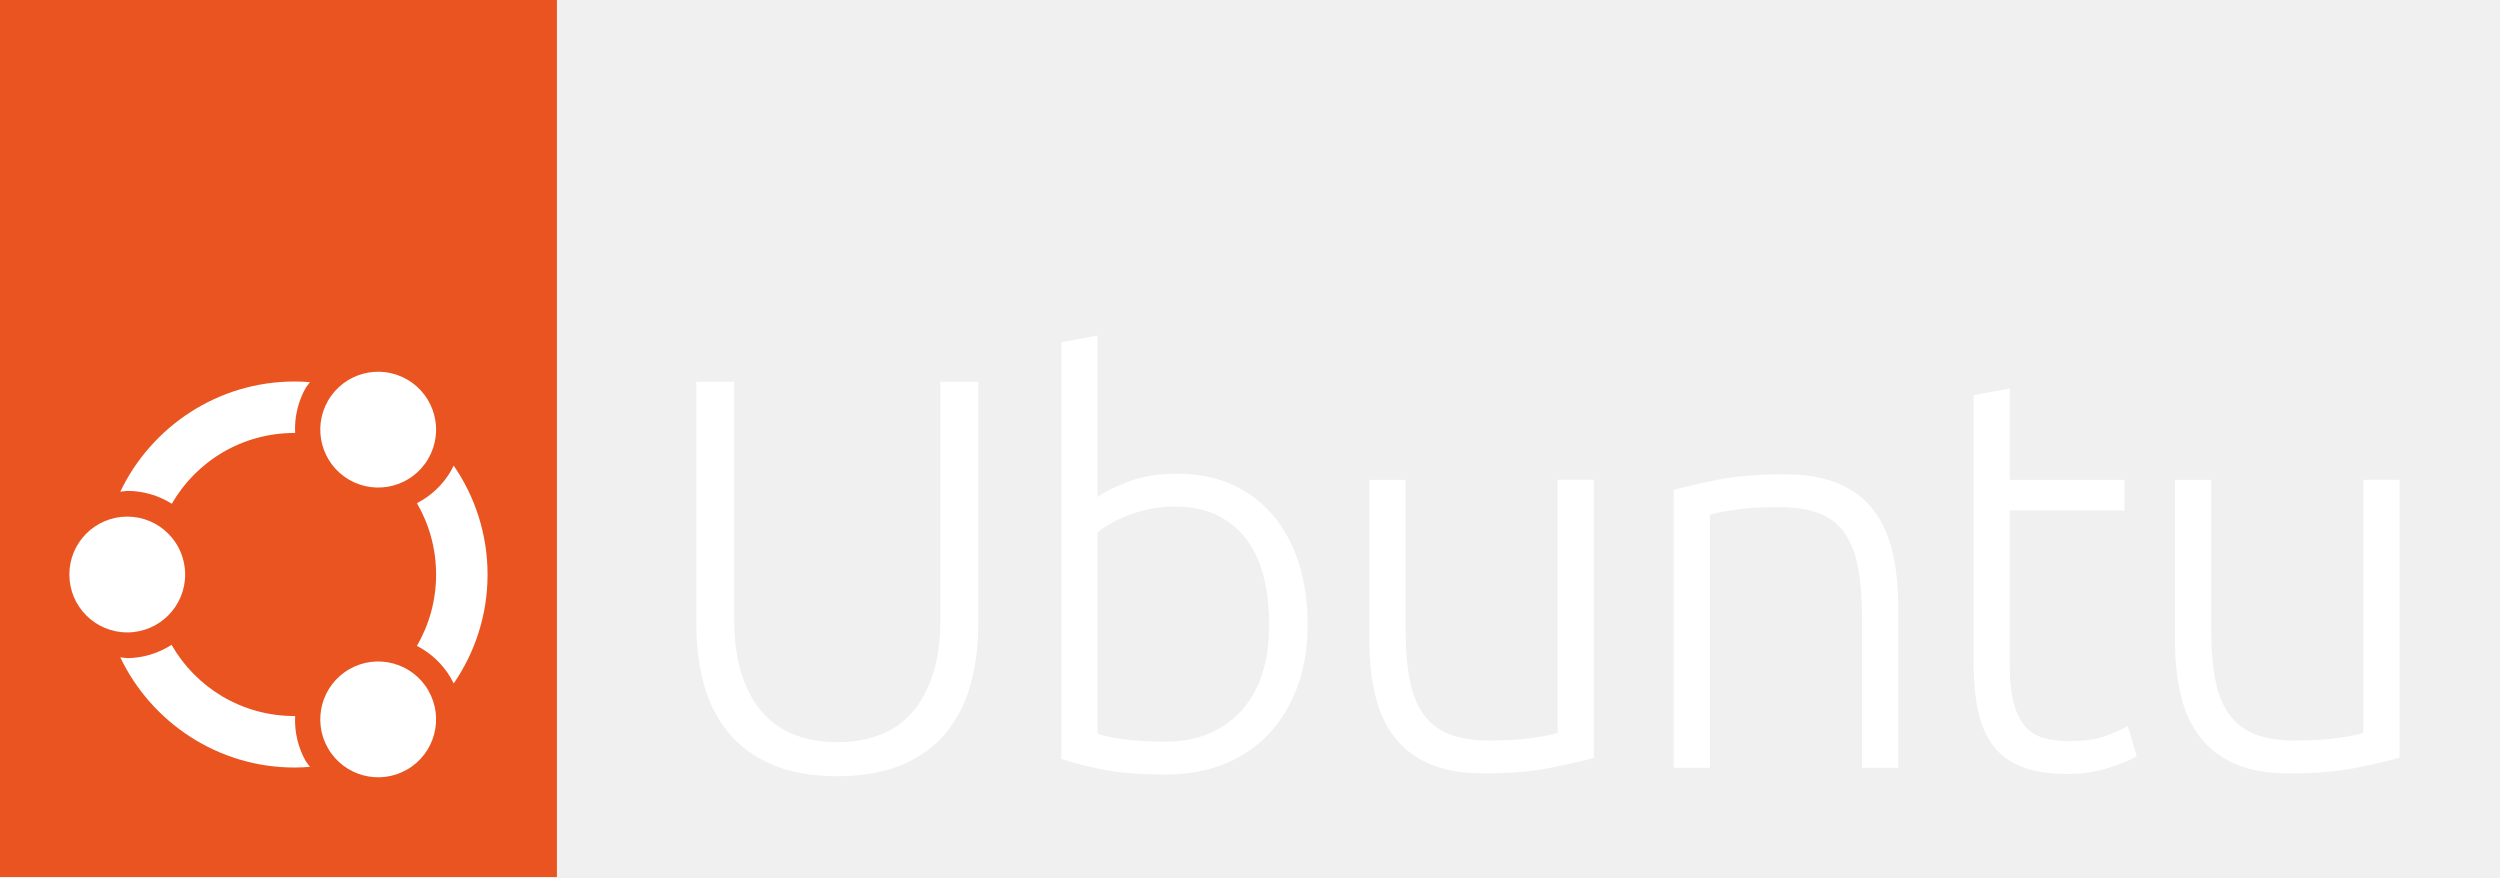
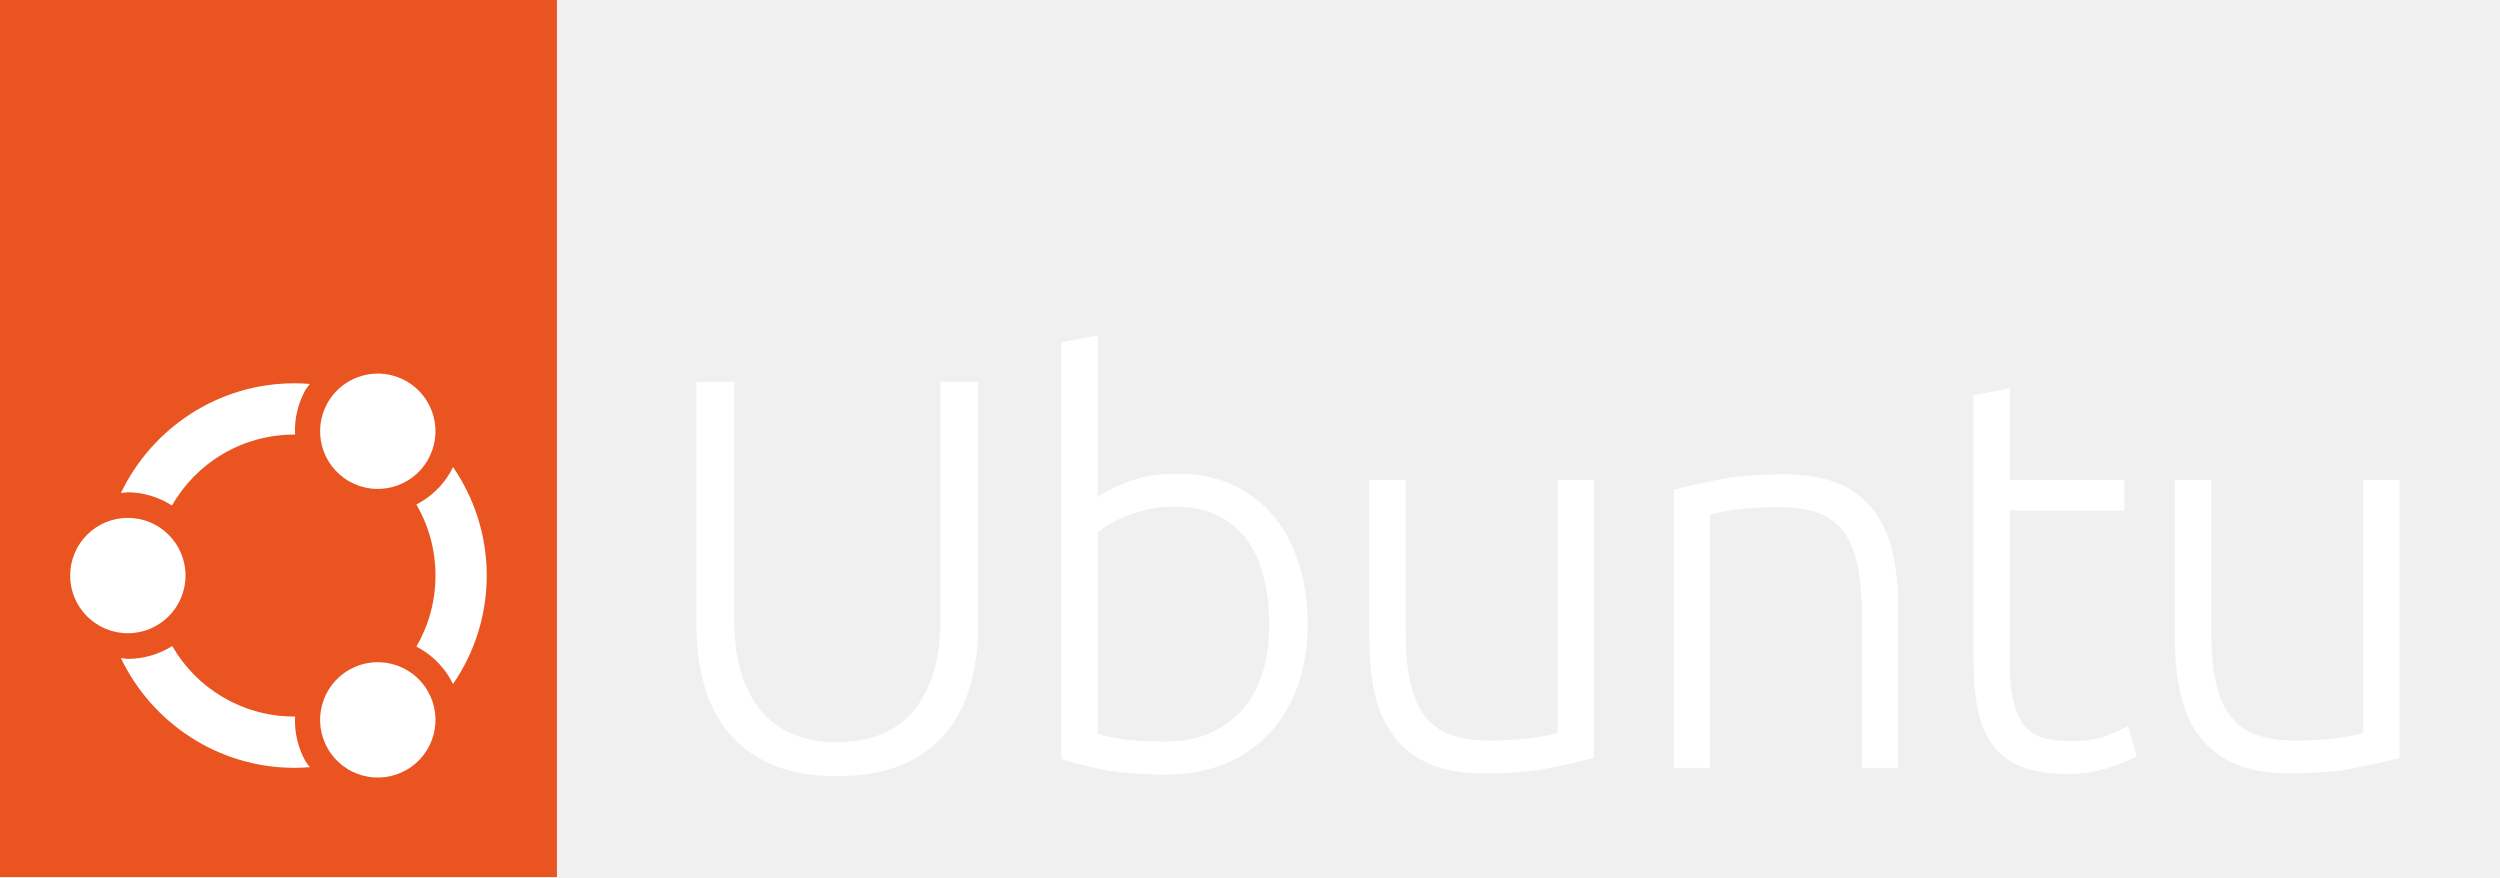
- <svg xmlns="http://www.w3.org/2000/svg" id="Layer_1" data-name="Layer 1" viewBox="0 0 248 87" version="1.1" xml:space="preserve" width="248" height="87">
+ <svg xmlns="http://www.w3.org/2000/svg" xmlns:xlink="http://www.w3.org/1999/xlink" id="Layer_1" data-name="Layer 1" viewBox="0 0 248 87" version="1.1" xml:space="preserve" width="248" height="87">
  <defs id="defs1">
    <style id="style1">
      .cls-1 {
        fill: none;
      }

      .cls-2 {
        fill: #e95420;
      }

      .cls-3 {
        fill: #fff;
      }
    </style>
  </defs>
-   <path class="cls-3" d="m 83.055,76.997 c -2.543,0 -4.707,-0.387 -6.492,-1.159 -1.788,-0.774 -3.232,-1.842 -4.337,-3.206 C 71.12,71.27 70.318,69.676 69.822,67.851 69.324,66.029 69.076,64.067 69.076,61.966 V 37.873 h 3.758 V 61.47 c 0,2.099 0.248,3.915 0.746,5.444 0.498,1.529 1.188,2.791 2.073,3.784 0.885,0.994 1.953,1.731 3.206,2.21 1.253,0.478 2.654,0.718 4.2,0.718 1.546,0 2.947,-0.239 4.2,-0.718 1.253,-0.478 2.321,-1.216 3.206,-2.21 C 91.35,69.704 92.039,68.443 92.538,66.914 93.036,65.385 93.284,63.571 93.284,61.47 V 37.873 h 3.758 V 61.966 c 0,2.101 -0.248,4.061 -0.746,5.886 -0.498,1.823 -1.298,3.417 -2.403,4.781 -1.105,1.364 -2.551,2.432 -4.337,3.206 -1.788,0.774 -3.952,1.159 -6.492,1.159 z" id="path1" />
-   <path class="cls-3" d="m 108.883,49.314 c 0.626,-0.478 1.629,-0.985 3.012,-1.52 1.381,-0.533 3.012,-0.8 4.889,-0.8 2.062,0 3.895,0.368 5.498,1.105 1.603,0.737 2.956,1.768 4.061,3.095 1.105,1.327 1.942,2.901 2.514,4.724 0.57,1.823 0.857,3.821 0.857,5.996 0,2.321 -0.341,4.402 -1.022,6.244 -0.683,1.842 -1.64,3.408 -2.873,4.696 -1.235,1.29 -2.708,2.275 -4.422,2.956 -1.714,0.681 -3.619,1.022 -5.72,1.022 -2.543,0 -4.641,-0.165 -6.299,-0.498 -1.657,-0.331 -3.021,-0.681 -4.089,-1.051 v -41.334 L 108.88,33.286 v 16.025 z m 0,23.486 c 0.552,0.185 1.372,0.359 2.46,0.524 1.085,0.165 2.514,0.248 4.283,0.248 3.095,0 5.581,-1.003 7.46,-3.012 1.879,-2.008 2.819,-4.892 2.819,-8.648 0,-1.583 -0.165,-3.084 -0.498,-4.504 -0.331,-1.418 -0.866,-2.654 -1.603,-3.702 -0.737,-1.051 -1.705,-1.888 -2.901,-2.514 -1.198,-0.626 -2.68,-0.94 -4.448,-0.94 -0.848,0 -1.657,0.083 -2.432,0.248 -0.774,0.165 -1.492,0.378 -2.155,0.635 -0.663,0.259 -1.244,0.535 -1.74,0.829 -0.498,0.296 -0.911,0.572 -1.244,0.829 v 20.003 z" id="path2" />
-   <path class="cls-3" d="m 158.114,75.175 c -1.068,0.296 -2.506,0.626 -4.311,0.994 -1.805,0.368 -4.015,0.552 -6.632,0.552 -2.138,0 -3.924,-0.313 -5.359,-0.94 -1.438,-0.626 -2.597,-1.509 -3.482,-2.654 -0.883,-1.142 -1.52,-2.523 -1.905,-4.143 -0.387,-1.62 -0.581,-3.408 -0.581,-5.359 v -16.025 h 3.591 v 14.864 c 0,2.027 0.148,3.739 0.442,5.14 0.294,1.401 0.774,2.534 1.438,3.397 0.663,0.866 1.52,1.492 2.569,1.879 1.051,0.387 2.329,0.581 3.841,0.581 1.694,0 3.167,-0.091 4.422,-0.276 1.253,-0.185 2.045,-0.35 2.375,-0.498 V 47.598 h 3.591 v 27.575 z" id="path3" />
-   <path class="cls-3" d="m 166.035,48.596 c 1.068,-0.294 2.506,-0.626 4.311,-0.994 1.805,-0.368 4.015,-0.552 6.632,-0.552 2.173,0 3.987,0.313 5.444,0.94 1.455,0.626 2.614,1.52 3.482,2.68 0.866,1.161 1.483,2.551 1.851,4.172 0.368,1.623 0.552,3.408 0.552,5.359 V 76.168 h -3.591 V 61.359 c 0,-2.025 -0.139,-3.739 -0.415,-5.14 -0.276,-1.401 -0.737,-2.543 -1.381,-3.426 -0.644,-0.885 -1.492,-1.52 -2.543,-1.907 -1.051,-0.387 -2.366,-0.581 -3.952,-0.581 -1.694,0 -3.16,0.091 -4.394,0.276 -1.235,0.185 -2.036,0.35 -2.403,0.498 v 25.086 h -3.591 v -27.575 z" id="path4" />
-   <path class="cls-3" d="m 199.363,47.6 h 11.384 v 3.038 h -11.384 v 15.197 c 0,1.623 0.137,2.938 0.415,3.952 0.276,1.014 0.672,1.797 1.188,2.349 0.515,0.552 1.142,0.922 1.879,1.105 0.737,0.185 1.546,0.276 2.432,0.276 1.509,0 2.725,-0.174 3.647,-0.524 0.92,-0.35 1.638,-0.672 2.155,-0.968 l 0.885,2.984 c -0.515,0.331 -1.418,0.709 -2.708,1.133 -1.29,0.424 -2.69,0.635 -4.2,0.635 -1.768,0 -3.252,-0.231 -4.448,-0.692 -1.198,-0.461 -2.155,-1.161 -2.873,-2.099 -0.718,-0.94 -1.225,-2.108 -1.52,-3.508 -0.296,-1.399 -0.442,-3.058 -0.442,-4.974 V 39.202 l 3.591,-0.663 v 9.063 z" id="path5" />
-   <path class="cls-3" d="m 238.032,75.175 c -1.068,0.296 -2.506,0.626 -4.311,0.994 -1.805,0.368 -4.015,0.552 -6.632,0.552 -2.138,0 -3.924,-0.313 -5.359,-0.94 -1.438,-0.626 -2.597,-1.509 -3.482,-2.654 -0.883,-1.142 -1.52,-2.523 -1.905,-4.143 -0.387,-1.62 -0.581,-3.408 -0.581,-5.359 v -16.025 h 3.591 v 14.864 c 0,2.027 0.148,3.739 0.442,5.14 0.294,1.401 0.774,2.534 1.438,3.397 0.663,0.866 1.52,1.492 2.569,1.879 1.051,0.387 2.329,0.581 3.841,0.581 1.694,0 3.167,-0.091 4.422,-0.276 1.253,-0.185 2.045,-0.35 2.375,-0.498 V 47.598 h 3.591 v 27.575 z" id="path6" />
-   <rect width="55.245" height="87" id="rect-e95420ff" x="0" y="0" class="cls-2" />
-   <path id="circle13" class="cls-3" d="m 29.218,37.845 c -7.605,0 -14.199,4.476 -17.285,10.928 a 8.297,8.297 0 0 1 0.691,-0.078 8.297,8.297 0 0 1 4.42,1.279 c 2.419,-4.205 6.951,-7.024 12.174,-7.024 0.02,0 0.039,0.001 0.059,0.001 a 8.297,8.297 0 0 1 1.053,-4.48 8.297,8.297 0 0 1 0.414,-0.561 c -0.504,-0.04 -1.012,-0.066 -1.526,-0.066 z m 15.789,8.342 a 8.297,8.297 0 0 1 -0.306,0.583 8.297,8.297 0 0 1 -3.342,3.146 c 1.207,2.075 1.901,4.491 1.901,7.077 0,2.586 -0.694,5.001 -1.901,7.077 a 8.297,8.297 0 0 1 3.342,3.146 8.297,8.297 0 0 1 0.306,0.583 c 2.116,-3.079 3.359,-6.801 3.359,-10.805 0,-4.004 -1.243,-7.726 -3.359,-10.805 z m -27.987,17.78 a 8.297,8.297 0 0 1 -4.396,1.322 8.297,8.297 0 0 1 -0.691,-0.078 c 3.086,6.452 9.68,10.928 17.285,10.928 0.514,0 1.022,-0.026 1.526,-0.067 a 8.297,8.297 0 0 1 -0.414,-0.561 8.297,8.297 0 0 1 -1.053,-4.48 c -0.02,8e-5 -0.039,0.001 -0.059,0.001 -5.241,0 -9.785,-2.837 -12.198,-7.066 z" />
-   <circle class="cls-3" id="circle15" cx="12.624" cy="56.992" r="5.744" />
-   <circle class="cls-3" id="circle17" cx="18.153" cy="-53.8" r="5.744" transform="rotate(120)" />
-   <circle class="cls-3" id="circle19" cx="-80.56" cy="-3.192" r="5.744" transform="rotate(-120)" />
+   <g id="g6" transform="matrix(0.2175,0,0,0.2175,9.5214844e-6,0)">
+     <path class="cls-3" d="m 381.86,354.01 c -11.69,0 -21.64,-1.78 -29.85,-5.33 -8.22,-3.56 -14.86,-8.47 -19.94,-14.74 -5.08,-6.26 -8.77,-13.59 -11.05,-21.98 -2.29,-8.38 -3.43,-17.4 -3.43,-27.06 V 174.13 h 17.28 v 108.49 c 0,9.65 1.14,18 3.43,25.03 2.29,7.03 5.46,12.83 9.53,17.4 4.07,4.57 8.98,7.96 14.74,10.16 5.76,2.2 12.2,3.3 19.31,3.3 7.11,0 13.55,-1.1 19.31,-3.3 5.76,-2.2 10.67,-5.59 14.74,-10.16 4.07,-4.57 7.24,-10.37 9.53,-17.4 2.29,-7.03 3.43,-15.37 3.43,-25.03 V 174.13 h 17.28 V 284.9 c 0,9.66 -1.14,18.67 -3.43,27.06 -2.29,8.38 -5.97,15.71 -11.05,21.98 -5.08,6.27 -11.73,11.18 -19.94,14.74 -8.22,3.56 -18.17,5.33 -29.85,5.33 z" id="path1" />
+     <path class="cls-3" d="m 500.61,226.73 c 2.88,-2.2 7.49,-4.53 13.85,-6.99 6.35,-2.45 13.85,-3.68 22.48,-3.68 9.48,0 17.91,1.69 25.28,5.08 7.37,3.39 13.59,8.13 18.67,14.23 5.08,6.1 8.93,13.34 11.56,21.72 2.62,8.38 3.94,17.57 3.94,27.57 0,10.67 -1.57,20.24 -4.7,28.71 -3.14,8.47 -7.54,15.67 -13.21,21.59 -5.68,5.93 -12.45,10.46 -20.33,13.59 -7.88,3.13 -16.64,4.7 -26.3,4.7 -11.69,0 -21.34,-0.76 -28.96,-2.29 -7.62,-1.52 -13.89,-3.13 -18.8,-4.83 V 156.09 l 16.51,-3.05 v 73.68 z m 0,107.98 c 2.54,0.85 6.31,1.65 11.31,2.41 4.99,0.76 11.56,1.14 19.69,1.14 14.23,0 25.66,-4.61 34.3,-13.85 8.64,-9.23 12.96,-22.49 12.96,-39.76 0,-7.28 -0.76,-14.18 -2.29,-20.71 -1.52,-6.52 -3.98,-12.2 -7.37,-17.02 -3.39,-4.83 -7.84,-8.68 -13.34,-11.56 -5.51,-2.88 -12.32,-4.32 -20.45,-4.32 -3.9,0 -7.62,0.38 -11.18,1.14 -3.56,0.76 -6.86,1.74 -9.91,2.92 -3.05,1.19 -5.72,2.46 -8,3.81 -2.29,1.36 -4.19,2.63 -5.72,3.81 v 91.97 z" id="path2" />
+     <path class="cls-3" d="m 726.96,345.63 c -4.91,1.36 -11.52,2.88 -19.82,4.57 -8.3,1.69 -18.46,2.54 -30.49,2.54 -9.83,0 -18.04,-1.44 -24.64,-4.32 -6.61,-2.88 -11.94,-6.94 -16.01,-12.2 -4.06,-5.25 -6.99,-11.6 -8.76,-19.05 -1.78,-7.45 -2.67,-15.67 -2.67,-24.64 v -73.68 h 16.51 v 68.34 c 0,9.32 0.68,17.19 2.03,23.63 1.35,6.44 3.56,11.65 6.61,15.62 3.05,3.98 6.99,6.86 11.81,8.64 4.83,1.78 10.71,2.67 17.66,2.67 7.79,0 14.56,-0.42 20.33,-1.27 5.76,-0.85 9.4,-1.61 10.92,-2.29 V 218.84 h 16.51 v 126.78 z" id="path3" />
+     <path class="cls-3" d="m 763.38,223.43 c 4.91,-1.35 11.52,-2.88 19.82,-4.57 8.3,-1.69 18.46,-2.54 30.49,-2.54 9.99,0 18.33,1.44 25.03,4.32 6.69,2.88 12.02,6.99 16.01,12.32 3.98,5.34 6.82,11.73 8.51,19.18 1.69,7.46 2.54,15.67 2.54,24.64 v 73.42 h -16.51 v -68.09 c 0,-9.31 -0.64,-17.19 -1.91,-23.63 -1.27,-6.44 -3.39,-11.69 -6.35,-15.75 -2.96,-4.07 -6.86,-6.99 -11.69,-8.77 -4.83,-1.78 -10.88,-2.67 -18.17,-2.67 -7.79,0 -14.53,0.42 -20.2,1.27 -5.68,0.85 -9.36,1.61 -11.05,2.29 V 350.19 H 763.39 V 223.41 Z" id="path4" />
+     <path class="cls-3" d="m 916.61,218.85 h 52.34 v 13.97 h -52.34 v 69.87 c 0,7.46 0.63,13.51 1.91,18.17 1.27,4.66 3.09,8.26 5.46,10.8 2.37,2.54 5.25,4.24 8.64,5.08 3.39,0.85 7.11,1.27 11.18,1.27 6.94,0 12.53,-0.8 16.77,-2.41 4.23,-1.61 7.53,-3.09 9.91,-4.45 l 4.07,13.72 c -2.37,1.52 -6.52,3.26 -12.45,5.21 -5.93,1.95 -12.37,2.92 -19.31,2.92 -8.13,0 -14.95,-1.06 -20.45,-3.18 -5.51,-2.12 -9.91,-5.34 -13.21,-9.65 -3.3,-4.32 -5.63,-9.69 -6.99,-16.13 -1.36,-6.43 -2.03,-14.06 -2.03,-22.87 V 180.24 l 16.51,-3.05 v 41.67 z" id="path5" />
+     <path class="cls-3" d="m 1094.4,345.63 c -4.91,1.36 -11.52,2.88 -19.82,4.57 -8.3,1.69 -18.46,2.54 -30.49,2.54 -9.83,0 -18.04,-1.44 -24.64,-4.32 -6.61,-2.88 -11.94,-6.94 -16.01,-12.2 -4.06,-5.25 -6.99,-11.6 -8.76,-19.05 -1.78,-7.45 -2.67,-15.67 -2.67,-24.64 v -73.68 h 16.51 v 68.34 c 0,9.32 0.68,17.19 2.03,23.63 1.35,6.44 3.56,11.65 6.61,15.62 3.05,3.98 6.99,6.86 11.81,8.64 4.83,1.78 10.71,2.67 17.66,2.67 7.79,0 14.56,-0.42 20.33,-1.27 5.76,-0.85 9.4,-1.61 10.92,-2.29 V 218.84 h 16.51 v 126.78 z" id="path6" />
+   </g>
+   <rect class="cls-2" width="55.245" height="87" id="rect15" x="0" y="0" />
+   <g id="CoF" transform="matrix(0.07947115,0,0,0.07947115,6.960009,36.75081)">
+     <path id="circle" class="cls-3" d="M 280,16 C 184.669,16 102.017,72.109 63.34,152.977 A 104,104 0 0 1 72,152 104,104 0 0 1 127.1,168.566 C 157.344,115.567 214.308,80 280,80 c 0.248,0 0.491,0.017 0.738,0.018 a 104,104 0 0 1 13.195,-56.15 104,104 0 0 1 5.189,-7.033 C 292.806,16.331 286.442,16 280,16 Z m 197.902,104.562 a 104,104 0 0 1 -3.836,7.305 104,104 0 0 1 -41.893,39.432 C 447.307,193.312 456,223.586 456,256 c 0,32.414 -8.693,62.688 -23.826,88.701 a 104,104 0 0 1 41.893,39.432 104,104 0 0 1 3.836,7.305 C 504.425,352.841 520,306.186 520,256 520,205.814 504.425,159.159 477.902,120.562 Z M 127.404,343.963 A 104,104 0 0 1 72,360 104,104 0 0 1 63.34,359.023 C 102.017,439.891 184.669,496 280,496 c 6.442,0 12.806,-0.331 19.123,-0.834 a 104,104 0 0 1 -5.189,-7.033 104,104 0 0 1 -13.195,-56.15 C 280.491,431.983 280.248,432 280,432 214.528,432 157.725,396.67 127.404,343.963 Z" />
+     <circle class="cls-3" id="head" cx="72" cy="256" r="72" />
+     <use x="0" y="0" xlink:href="#head" id="use3" transform="rotate(120,280,256)" />
+     <use x="0" y="0" xlink:href="#head" id="use4" transform="rotate(-120,280,256)" />
+   </g>
</svg>
